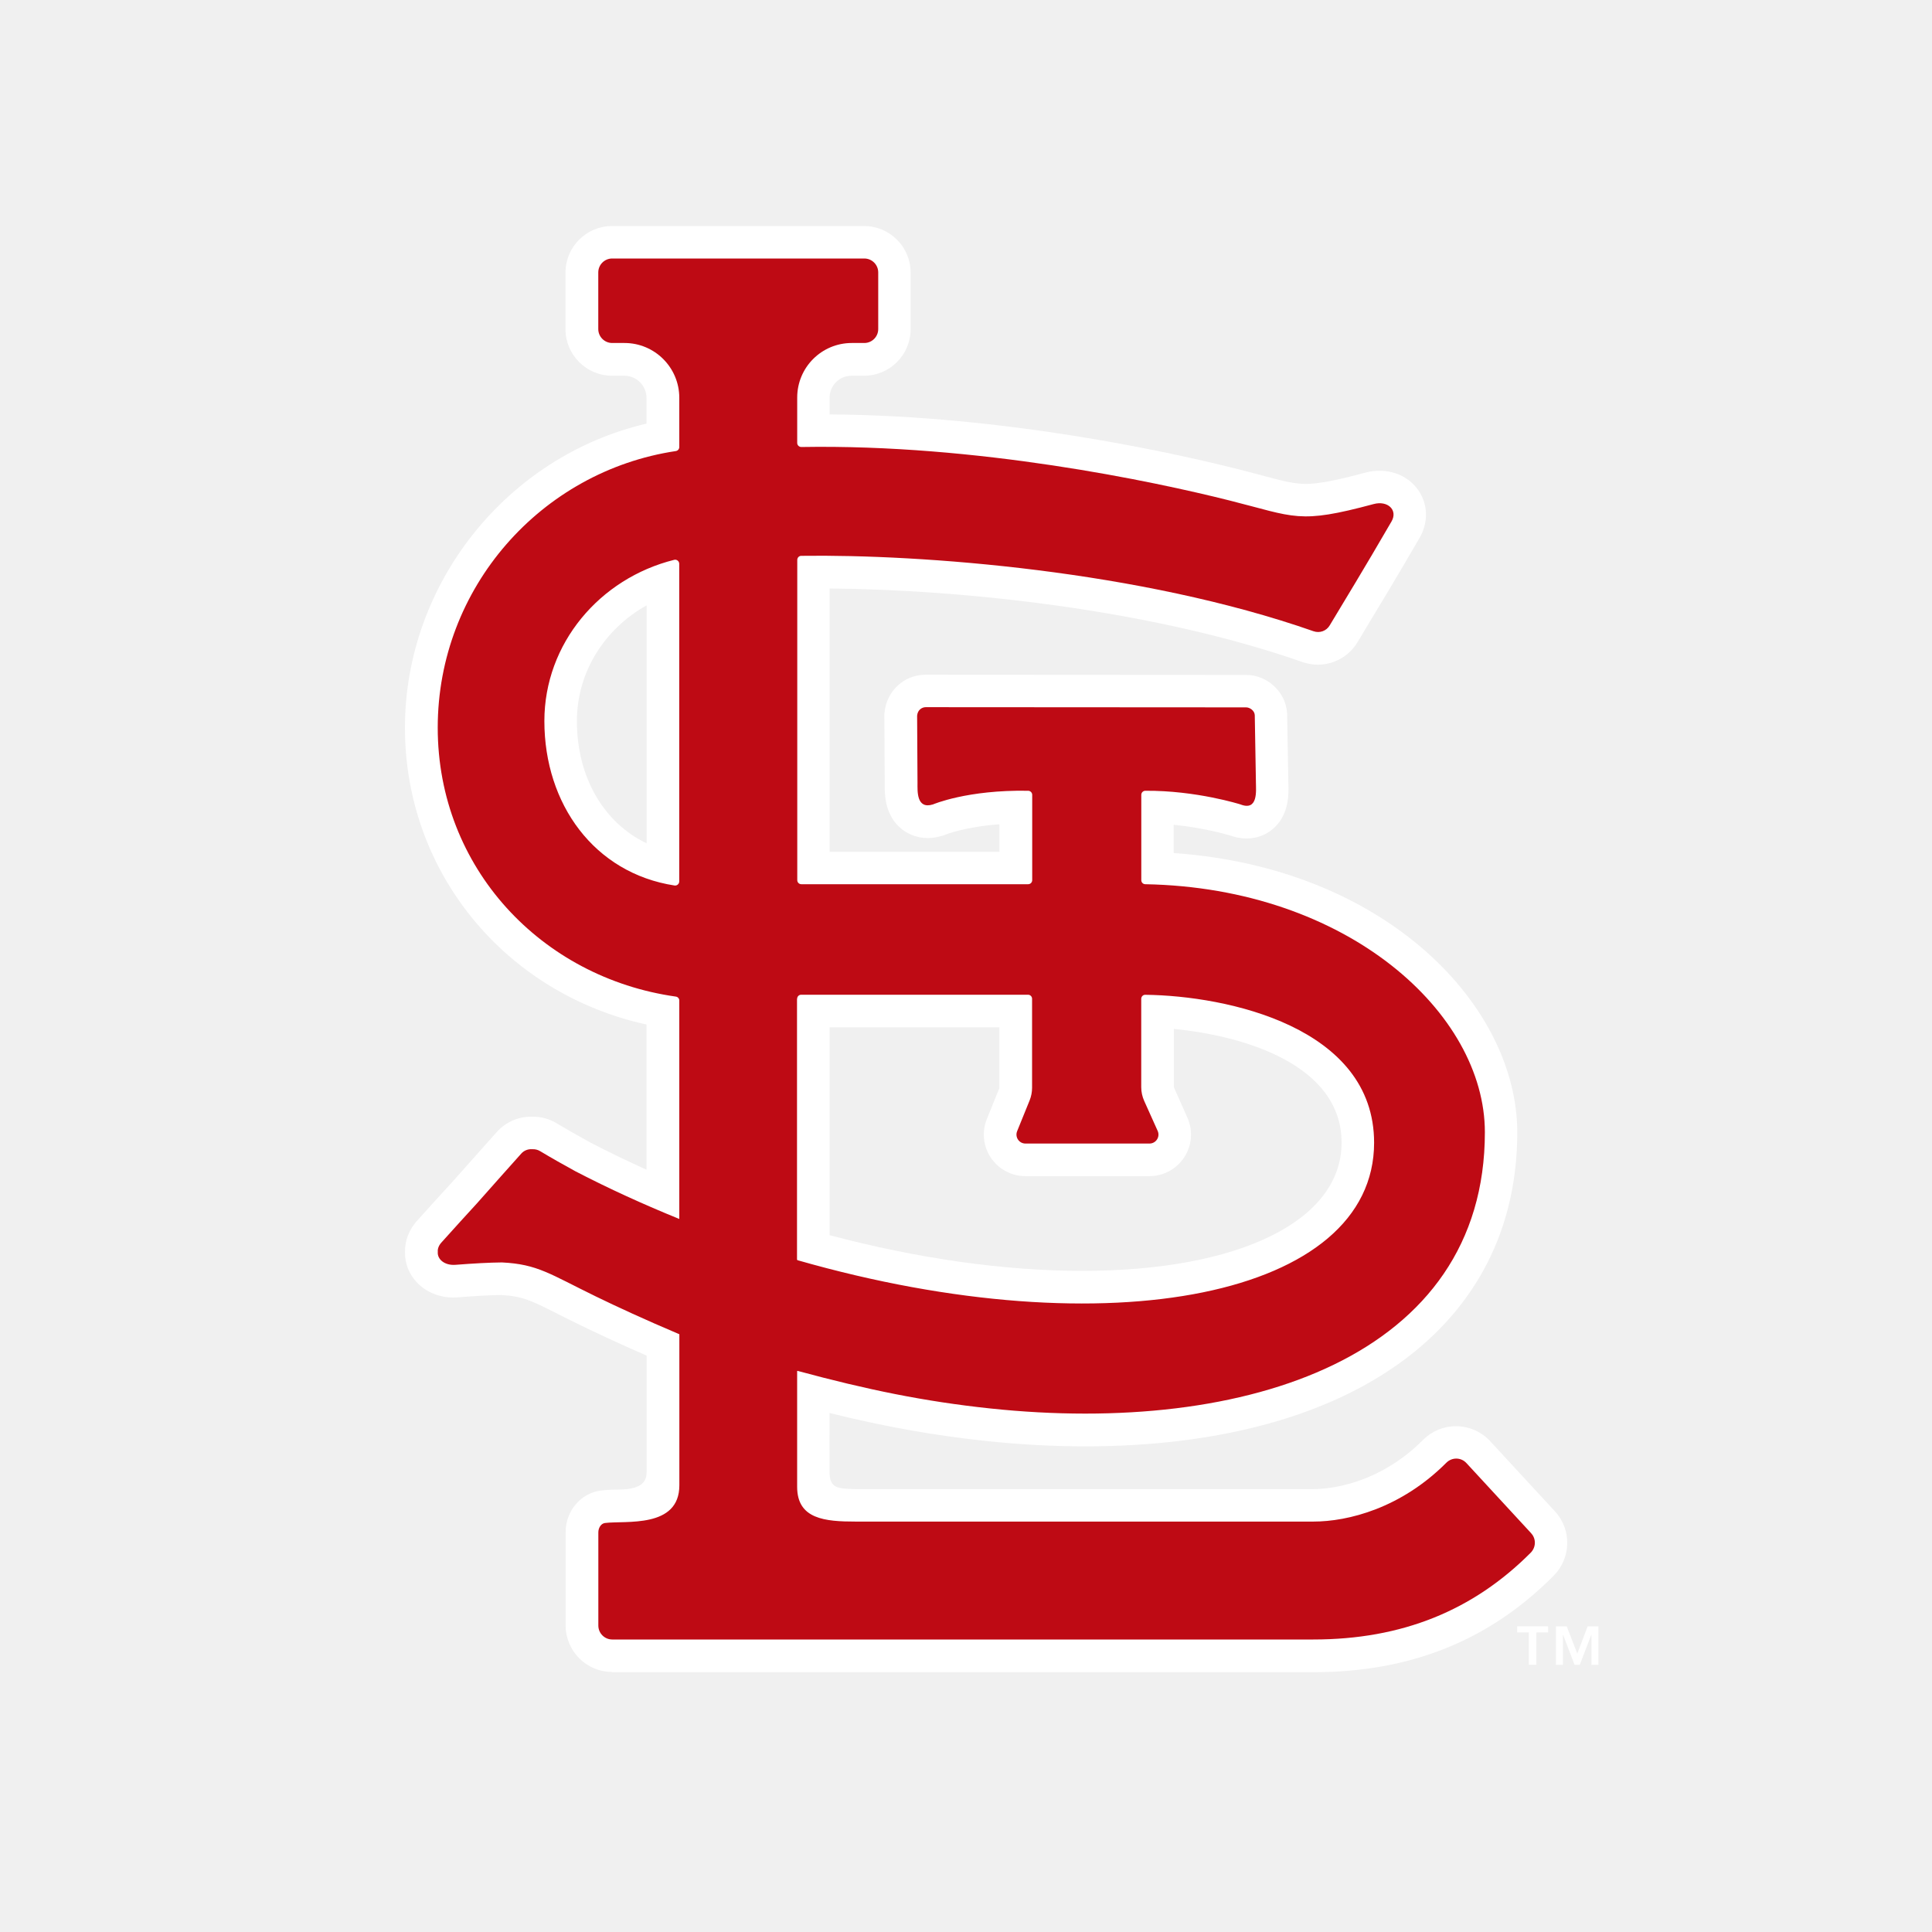
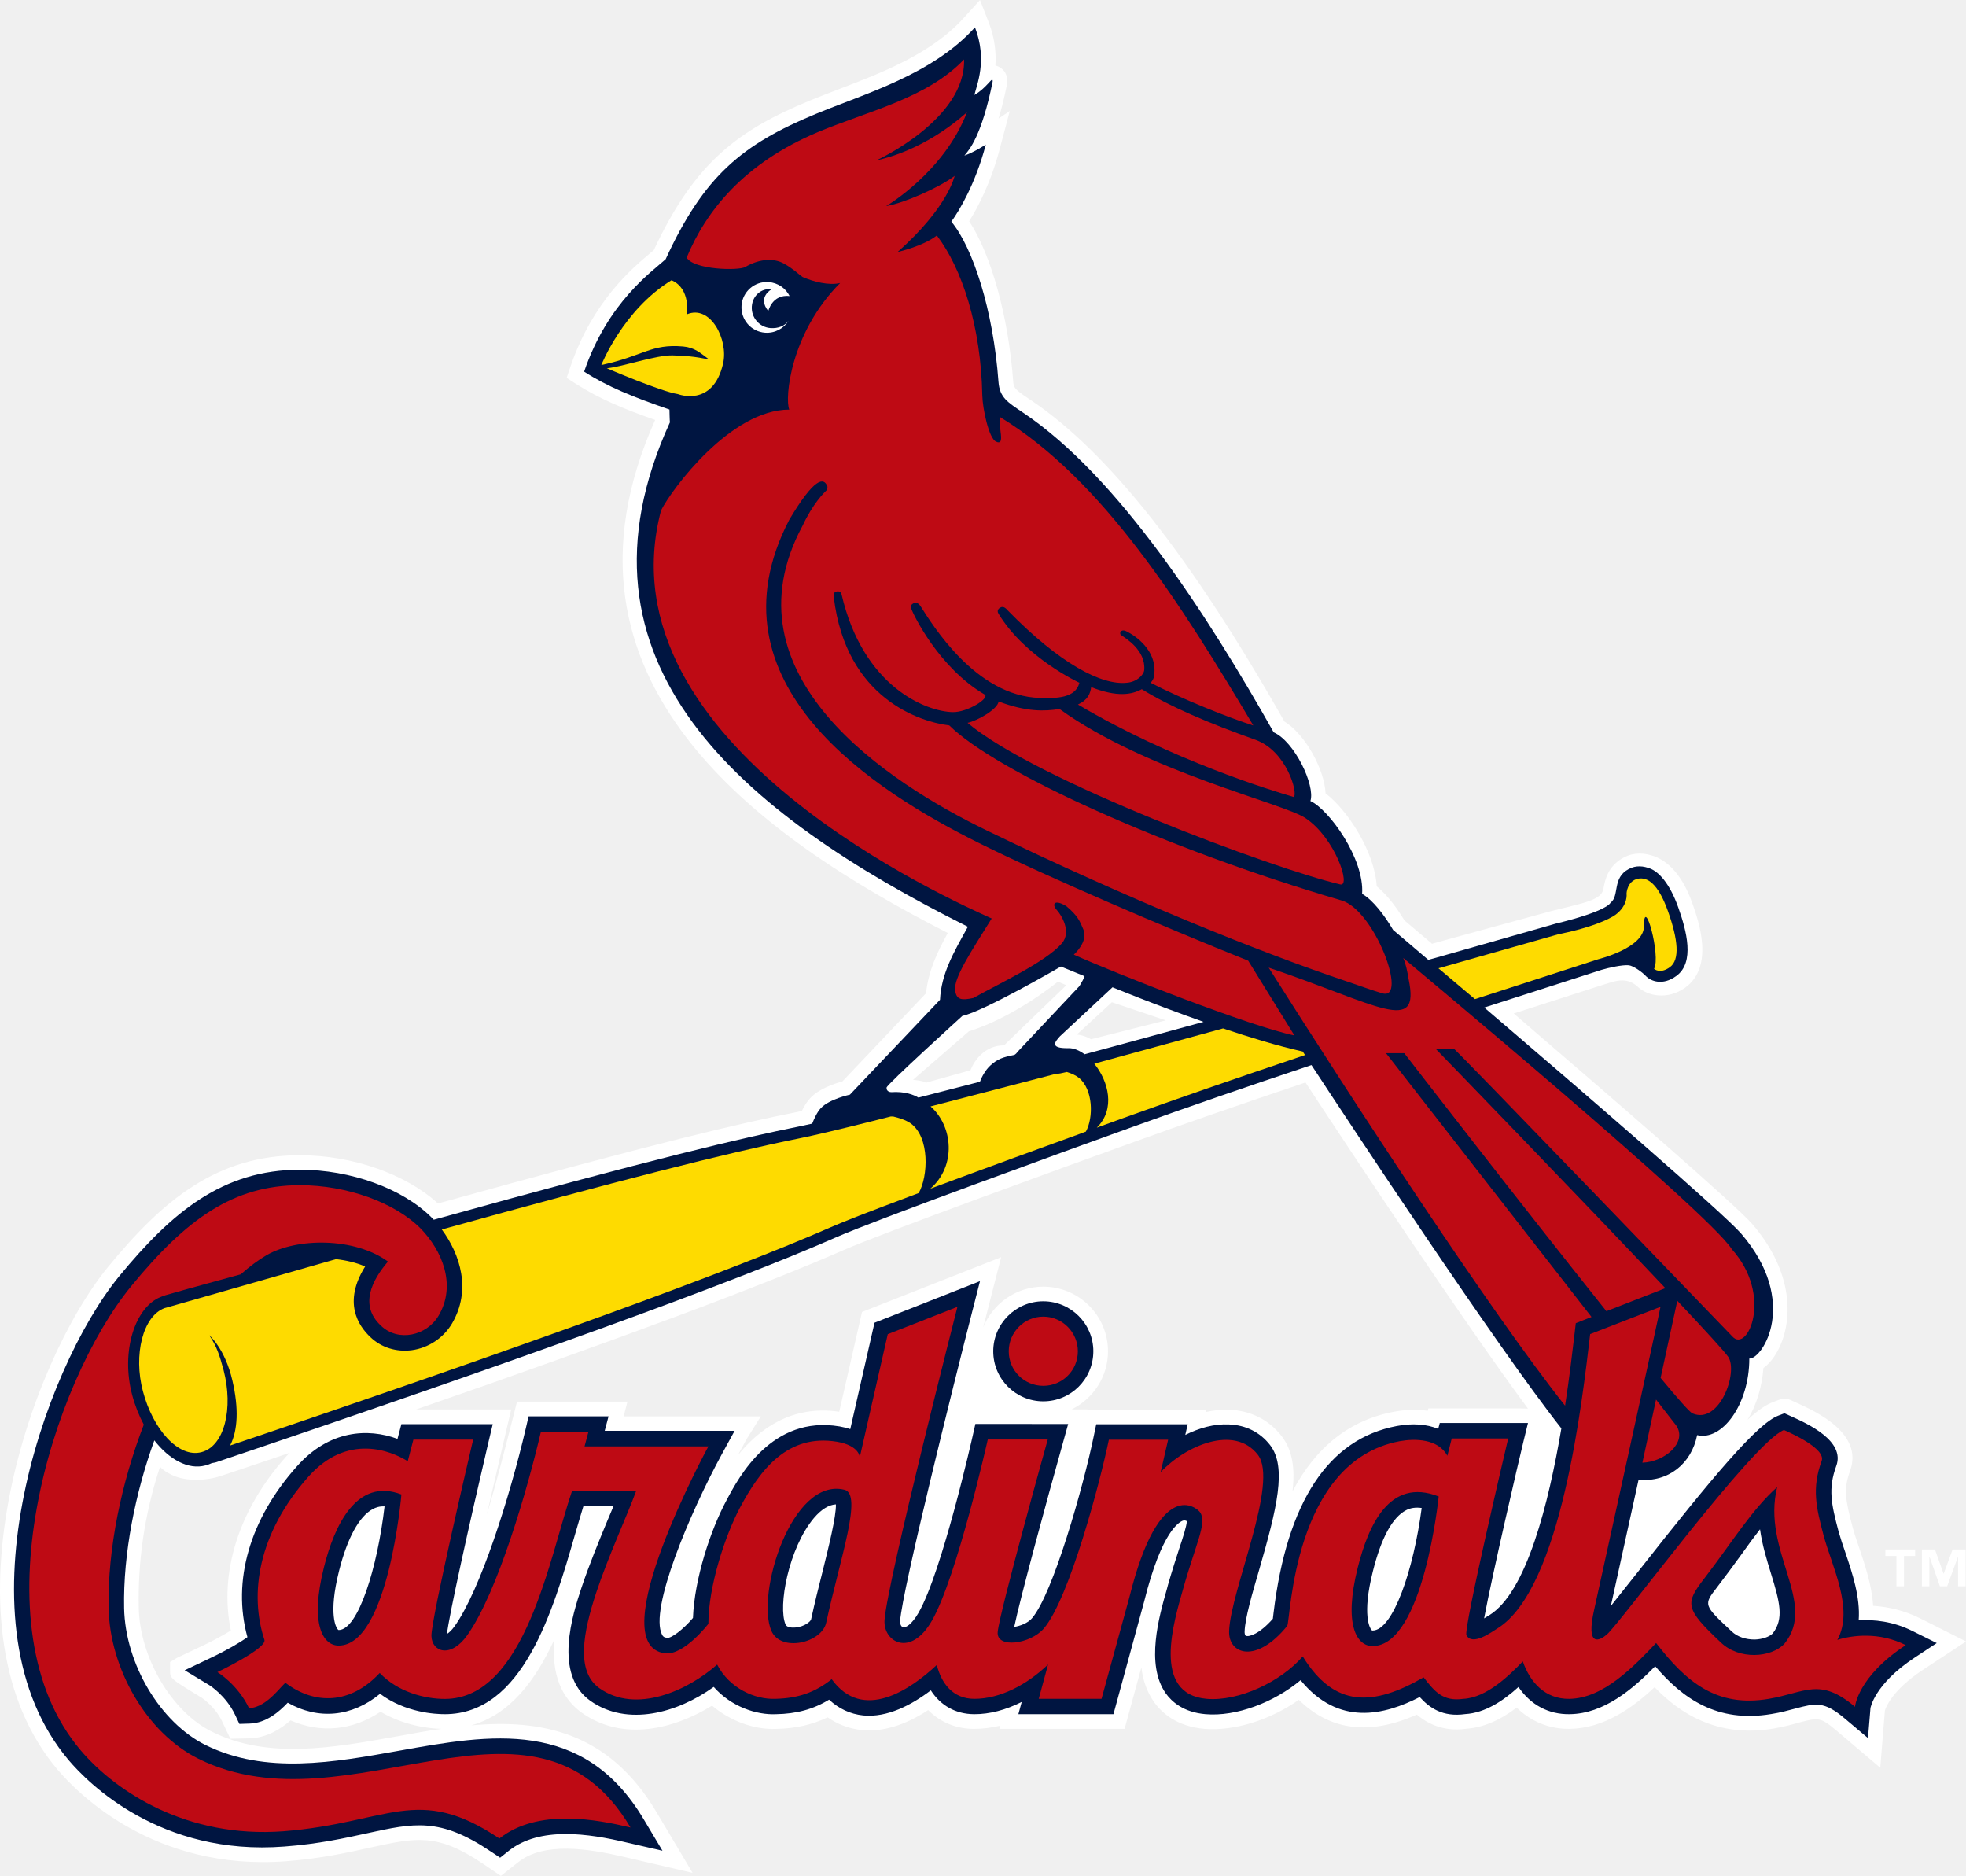
- <svg xmlns="http://www.w3.org/2000/svg" viewBox="0 0 300 300">
-   <path fill="#fff" d="M238.57 253.48v5.02h-1.17v-5.02h-1.82v-.95h4.81v.95Zm7.96-.94h1.67v5.97h-1.08v-4.65h-.03l-1.78 4.65h-.81l-1.78-4.65h-.03v4.65h-1.09v-5.97h1.68l1.64 4.23Zm-151.48 7.08c-3.98 0-7.22-3.24-7.22-7.22v-14.48c0-3.3 2.36-6.08 5.48-6.47.82-.1 1.71-.15 2.65-.15 4.02 0 4.45-1.49 4.45-2.8v-18c-4.37-1.91-7.82-3.53-10.1-4.64-1.36-.66-2.54-1.25-3.59-1.78-4.25-2.14-5.57-2.81-8.9-2.99-1.73.02-3.81.13-6.72.36q-.345.03-.69.03c-2.24 0-4.32-.88-5.73-2.4-1.2-1.3-1.83-2.95-1.79-4.68-.03-1.75.62-3.44 1.86-4.83 2.08-2.32 3.91-4.32 5.55-6.11 1.81-2.05 3.43-3.86 4.86-5.46l1.97-2.21a7.13 7.13 0 0 1 5.34-2.39h.29c1.31 0 2.6.36 3.71 1.04 1.51.91 3.2 1.87 5.29 3.02 2.72 1.41 5.61 2.81 8.63 4.17v-22.54c-21.95-4.82-37.51-23.64-37.51-46.08s15.88-42.19 37.51-47.23v-3.99c0-1.9-1.55-3.45-3.45-3.45h-1.91c-3.98 0-7.22-3.24-7.22-7.22v-8.8c0-3.98 3.24-7.22 7.22-7.22h39.15c3.98 0 7.22 3.24 7.22 7.22v8.8c0 3.98-3.24 7.22-7.22 7.22h-1.95c-1.88 0-3.41 1.53-3.41 3.41v2.6c27.34.17 53.27 5.95 63.25 8.46 1.47.37 2.74.71 3.88 1.01 3.19.85 4.94 1.32 6.83 1.32s4.53-.49 9.19-1.74c.74-.2 1.5-.3 2.24-.3 2.7 0 5.07 1.31 6.33 3.5 1.22 2.12 1.18 4.71-.12 6.94-3.43 5.91-6 10.17-8.07 13.59l-1.57 2.61a7.2 7.2 0 0 1-6.14 3.47c-.81 0-1.61-.14-2.37-.4-23.39-8.19-52.9-11.26-73.45-11.43v40.89h26.37v-4.28c-5.36.4-8.35 1.6-8.38 1.61l-.21.09-.26.08c-.78.24-1.55.36-2.3.36-1.74 0-3.36-.67-4.56-1.87-2.13-2.15-2.11-5.07-2.1-6.47l-.06-10.84.02-.23c.29-3.39 3.03-5.95 6.38-5.95l49.76.03c3.33 0 6.19 2.67 6.38 5.96l.2 11.06c.04 1.41.12 4.34-1.99 6.51-1.18 1.21-2.77 1.87-4.5 1.87q-1.275 0-2.61-.48c-.63-.19-4.18-1.2-8.71-1.65v4.39c33.08 2.31 53.35 23.78 53.35 43.38 0 30.07-25.71 48.75-67.1 48.75-4.98 0-10.14-.28-15.34-.83-8.05-.86-15.61-2.19-24.35-4.35 0 0-.02 9.12 0 9.12 0 2.62 1.29 2.62 4.05 2.7h71.03c2.22 0 9.99-.55 17.08-7.64a7.2 7.2 0 0 1 5.13-2.13c1.94 0 3.93.84 5.29 2.32l10.06 10.9c2.63 2.85 2.54 7.25-.22 10.02-10.03 10.07-22.24 14.96-37.33 14.96H95.04Zm33.78-67.82c13.67 3.63 27.16 5.54 39.21 5.54 24.47 0 40.28-7.81 40.28-19.91s-15.16-16.61-26.05-17.66v9.04l2.1 4.72c.9 2.01.73 4.31-.47 6.15a6.42 6.42 0 0 1-5.42 2.95h-19.26c-2.15 0-4.15-1.07-5.35-2.85a6.44 6.44 0 0 1-.63-6.03l1.94-4.78v-9.45h-26.36v32.28ZM100.41 94c-6.58 3.66-10.83 10.43-10.83 17.96 0 8.75 4.19 15.82 10.83 18.99Z" />
-   <path fill="#be0a14" d="m237.75 238.07-10.05-10.89c-.84-.91-2.25-.92-3.12-.04-7.03 7.04-15.22 9.13-20.66 9.13h-71.03c-4.78 0-9.11-.37-9.11-5.4v-17.95s.03-.06.07-.05c10.75 2.91 19.69 4.75 29.87 5.83 39.97 4.25 76.85-8.1 76.85-42.89 0-18.49-21.35-37.94-52.73-38.51-.34 0-.62-.28-.62-.62v-13.26c0-.35.28-.63.63-.63 7.91-.06 14.77 2.12 14.77 2.12 2.78 1.09 2.4-2.23 2.4-3.33l-.18-10.54c-.04-.71-.78-1.2-1.34-1.2l-49.75-.03c-.56 0-1.26.39-1.34 1.32l.06 10.45c0 1.25-.18 4.13 2.4 3.33 0 0 5.31-2.29 14.78-2.12.34 0 .63.29.63.63v13.25c0 .35-.28.63-.63.63h-35.22c-.35 0-.63-.28-.63-.63V86.94c0-.34.27-.63.61-.63 18.62-.26 52.64 2.28 79.56 11.71.95.33 1.99-.04 2.5-.9 2.3-3.84 5.27-8.67 9.6-16.14 1.03-1.77-.58-3.3-2.77-2.71-11.72 3.15-12.11 2.02-22.44-.57-11.78-2.96-39.12-8.76-66.43-8.29-.35 0-.64-.28-.64-.63v-7.05c0-4.68 3.79-8.47 8.47-8.47h1.95c1.19 0 2.16-.97 2.16-2.16v-8.8c0-1.19-.97-2.16-2.16-2.16H95.06c-1.19 0-2.16.97-2.16 2.16v8.8c0 1.19.97 2.16 2.16 2.16h1.91c4.7 0 8.51 3.81 8.51 8.51v7.65c0 .31-.23.57-.53.62-20.9 3.13-36.98 21.19-36.98 42.95s16.08 38.81 36.97 41.76c.31.04.54.3.54.62v33.91c-5.51-2.24-10.94-4.71-16.12-7.4-1.86-1.02-3.71-2.06-5.49-3.13-.38-.23-.8-.32-1.21-.3-.64-.05-1.28.18-1.73.69-1.88 2.11-4.09 4.57-6.88 7.73-1.63 1.78-3.45 3.77-5.51 6.07-.43.48-.6.99-.56 1.45-.1 1.15 1.06 2.14 2.75 2.01 2.87-.22 5.19-.35 7.21-.37 5.55.27 7.45 1.81 14.6 5.29 3.18 1.55 7.61 3.6 12.95 5.86v23.45c0 6.73-8.33 5.46-11.54 5.86-.65.08-1.04.79-1.04 1.45v14.48c0 1.19.97 2.16 2.16 2.16h108.86c13.8 0 24.83-4.52 33.75-13.47.83-.83.88-2.16.08-3.02Zm-113.97-82.98c0-.35.28-.63.63-.63h35.22c.35 0 .63.28.63.63v13.82c0 .67-.13 1.34-.38 1.96l-1.94 4.78c-.37.92.3 1.92 1.29 1.92h19.26c1.01 0 1.69-1.04 1.27-1.97l-2.09-4.65c-.3-.67-.46-1.4-.46-2.14V155.1c0-.35.28-.64.63-.63 12.75.15 35.53 5.03 35.53 22.97 0 23.77-41.09 32.12-89.51 18.25a.14.14 0 0 1-.1-.13V155.1Zm-19.04-17.59c-12.46-1.92-20.21-12.64-20.21-25.54 0-12.03 8.59-22.15 20.16-25.03.4-.1.78.21.78.62v49.32c0 .39-.35.69-.73.63" />
+ <svg xmlns="http://www.w3.org/2000/svg" viewBox="0 0 242.076 230.922">
+   <path d="m236.32 199.173c-1.778-.87-3.68-1.364-5.68-1.49-.17-2.582-1.013-5.063-1.725-7.16-.305-.9-.595-1.746-.786-2.47-.9-3.37-1.148-4.754-.336-6.955 1.71-4.662-4.243-7.358-6.604-8.423l-.73-.33c-.686-.33-1.084-.166-2.138.257-.853.31-1.845.982-3.137 2.17 1.075-1.766 1.767-4.01 1.948-6.366.692-.495 1.348-1.302 1.88-2.356 1.768-3.535 1.85-9.436-3.238-15.347-2.072-2.387-16.582-14.944-29.34-25.9l-.053-.04c4.485-1.437 11.353-3.65 11.3-3.628.962-.27 2.512-.993 3.934.3 1.255 1.218 3.725 1.663 5.844.175 3.705-2.615 1.66-8.33.905-10.46-1.328-3.74-3.21-5.167-4.553-5.694-1.303-.516-2.682-.538-3.87.104-1.85.98-2.3 2.573-2.51 3.865-.24 1.405-2.487 1.737-6.466 2.74 0 0-13.678 3.73-14.65 4.02l-.067-.074-3.324-2.81c-.64-1.065-1.906-2.986-3.405-4.186-.258-4.268-3.58-9.373-6.3-11.45-.138-2.978-2.53-7.298-5.073-8.848-11.42-20.163-21.62-33.092-31.17-39.53l-.314-.206c-1.706-1.147-1.85-1.313-1.912-2.192-.588-7.948-2.717-15.554-5.414-19.657 1.065-1.694 2.682-4.742 3.782-8.98l1.214-4.578-1.384.92c.357-1.138.708-2.522 1.038-4.176l.032-.227c.108-1.376-.828-1.883-1.11-2.006-.115-.062-.234-.093-.343-.124.098-1.51-.046-3.328-.837-5.343l-1.06-2.718-1.96 2.16c-3.994 4.454-10.076 6.78-15.44 8.825-1.23.466-2.392.93-3.498 1.375-8.753 3.617-14.168 7.493-19.27 18.438-.112.104-.247.206-.397.33-2.32 1.944-7.15 6.015-9.88 14.056l-.454 1.333 1.177.755c2.82 1.798 5.87 3.08 9.725 4.423-14.441 32.265 13.039 51.415 36.029 63.157-1.333 2.44-2.398 4.723-2.677 7.42l-10.304 10.862c-.994.27-2.87.89-3.95 2.047-.37.394-.722.92-1.037 1.582-.29.072-.538.114-.76.165-6.44 1.272-16.727 3.628-44.042 11.224-3.947-3.616-10.515-5.94-16.995-5.94-10.24 0-16.855 5.497-23.64 13.764-9.792 11.938-20.857 44.585-6.196 61.886 2.5 2.945 11.926 12.474 28.08 11.266 4.324-.33 7.56-1.055 10.417-1.685 5.632-1.24 8.21-1.818 13.833 1.964l2.243 1.52 2.12-1.674c3.198-2.553 8.635-1.685 13.005-.672l8.48 1.974-4.444-7.482c-5.933-9.987-14.333-11.423-22.803-10.679 4.76-1.323 7.932-5.55 10.242-10.593-.31 3.308.27 6.832 3.39 9.055 5.04 3.576 11.348 1.995 16.014-.89 2.216 1.882 5.177 2.987 7.916 2.864 2.366-.042 4.402-.507 6.315-1.417 1.255.87 2.676 1.405 4.216 1.56 2.558.25 5.307-.578 8.165-2.458 1.493 1.508 3.442 2.314 5.66 2.314 1.037 0 2.112-.135 3.208-.394l-.104.393h15.42l2.067-7.566c.18 1.488.634 2.914 1.498 4.175.966 1.394 2.827 3.09 6.263 3.39 3.675.29 8.078-1.075 11.627-3.577 3.866 3.803 8.738 4.413 14.526 1.82 1.142.97 3.12 2.16 6.087 1.745 2.03-.144 4.082-.992 6.21-2.604 1.752 1.717 4.02 2.656 6.548 2.615 4.176-.062 7.68-2.554 10.434-5.127 3.028 3.132 7.627 6.274 14.686 5.085 1.21-.217 2.216-.465 3.1-.733 2.336-.61 2.63-.672 4.49.89l5.51 4.67.573-7.05c.104-.35.87-2.48 4.62-4.96l5.37-3.534-5.76-2.897zm-187.454 14.582c-7.808 1.395-15.88 2.863-22.773-.58-4.93-2.417-8.882-9.114-9.007-15.243-.113-5.53.62-11.286 2.615-17.362.585.6 1.267.94 1.96 1.21 1.54.547 3.76.526 5.612-.114 2.872-.95 5.663-1.89 8.39-2.82-.148.164-.31.31-.453.485-5.825 6.533-8.254 14.253-6.787 21.394-.832.506-2 1.157-3.245 1.757 0 0-3.21 1.51-3.364 1.593l-.873.527v1.022c0 1.003 0 1.003 3.882 3.36.01.01 1.617 1.053 2.5 2.872l1.04 2.19 2.393-.05c2.196-.073 3.942-1.26 5.017-2.212 3.715 1.622 7.642 1.24 11.083-1.065 2.91 1.715 5.933 2.067 7.493 2.108-1.85.258-3.69.6-5.482.93zm136.84-40.378h-9.83l-.077.3c-1.288-.198-2.688-.166-4.156.112-5.435 1.012-9.61 4.32-12.49 9.797.32-2.873-.01-5.075-1.363-6.82-1.565-1.996-3.767-3.102-6.387-3.226-.945-.04-1.943.063-2.96.29l.077-.31h-14.63l.01-.02h-1.946c2.635-1.303 4.474-4.01 4.474-7.152 0-4.392-3.576-7.957-7.968-7.957-3.343 0-6.21 2.088-7.395 5.002l2.207-8.63-17.13 6.74-2.806 12.287c-5.95-.88-9.964 2.243-12.495 5.373.45-.827 1.16-2.118 1.102-2.026l1.74-2.78h-16.893l.47-1.81h-13.6s-2.547 10.223-3.71 13.85c.59-2.614 2.993-12.887 2.993-12.887h-11.716c25-8.66 42.63-15.234 52.58-19.595 4.634-2.047 27.996-10.52 35.81-13.332 5.895-2.14 13.01-4.598 21.13-7.327 5.373 8.185 19.138 29.01 27.396 40.15-.516-.03-1.266-.03-2.438-.03zm-55.443-52.532 1.038.434-7.678 7.41c-3.074 0-4.123 3.06-4.123 3.06l-5.504 1.54c-.25-.25-1.577-.363-1.577-.363l6.887-5.973c5.65-1.748 10.956-6.11 10.956-6.11zm6.645 2.533 6.64 2.232-9.214 2.325s-.75-.486-1.74-.58z" fill="#fff" />
+   <path d="m235.513 200.796c-2.418-1.22-4.78-1.436-6.65-1.333.217-2.82-.79-5.818-1.644-8.35-.327-.93-.62-1.83-.833-2.584-.89-3.36-1.312-5.25-.285-8.062 1.138-3.09-3.54-5.21-5.54-6.108l-.84-.382-.756.29c-2.6 1.002-7.916 7.317-17.455 19.45-1.12 1.395-2.257 2.852-3.166 3.99.6-2.688 2.51-11.38 3.415-15.544 3.684.33 6.51-1.984 7.213-5.5 3.044.756 6.423-3.73 6.423-9.424 1.602.113 6.19-6.996-.986-15.358-2.197-2.542-19.647-17.6-31.605-27.81l-.036-.042 14.443-4.64c.893-.26 2.53-.632 3.343-.56.522.053 1.633.797 2.175 1.396.528.516 1.976 1.168 3.68-.083 2.306-1.664 1.247-5.59.254-8.392-1.095-3.1-2.475-4.443-3.467-4.825-.806-.32-1.747-.434-2.64.052-2.077 1.074-1.116 3.317-2.253 4.154 0 0-.32 1.014-6.765 2.575l-14.79 4.216-.874.24-.067-.053c-2.636-2.253-4.27-3.628-4.27-3.628-1.038-1.778-2.505-3.71-3.818-4.445.3-4.35-4.107-10.397-6.366-11.43.625-1.912-1.97-7.338-4.522-8.455-8.128-14.407-19.15-31.5-30.86-39.355-1.875-1.272-2.884-1.83-3.028-3.793-.647-8.89-3.173-16.557-5.804-19.72.972-1.343 2.956-4.61 4.243-9.487 0 0-1.5.982-2.635 1.354.61-.714 2.124-2.42 3.478-9.095.057-.828-.625.703-2.248 1.633.27-1.168 1.643-4.27.072-8.32-5.24 5.83-13.627 8.175-19.594 10.656-9.06 3.74-13.787 7.637-18.495 17.89-1.664 1.498-7.136 5.31-10.035 13.837 2.883 1.86 6.035 3.122 10.506 4.662 0 0 .025 1.427.056 1.58-13.575 29.673 8.8 48.152 36.69 62.093-1.794 3.225-3.272 5.788-3.432 8.99l-11.094 11.68s-2.527.537-3.576 1.653c-.466.496-.832 1.312-1.07 1.912-.65.134-1.22.258-1.674.362-6.76 1.364-17.63 3.885-44.92 11.47-.098-.092-.186-.184-.285-.288-3.56-3.555-9.912-5.87-16.196-5.87-9.533 0-15.787 5.25-22.256 13.115-9.46 11.543-20.246 43.033-6.21 59.58 2.365 2.79 11.27 11.813 26.564 10.624 4.2-.32 7.374-1.023 10.17-1.633 5.788-1.27 8.97-1.974 15.218 2.233l1.162.775 1.09-.868c3.803-2.997 9.772-2.13 14.537-.992l4.366 1.002-2.294-3.845c-7.45-12.536-18.96-10.47-30.1-8.475-8.087 1.447-16.453 2.966-23.89-.703-5.56-2.77-9.864-9.983-10.004-16.835-.134-6.728 1.385-14.22 3.72-20.66 1.835 2.357 4.17 3.65 6.284 3.09.29-.072.554-.176.8-.29.208-.04.41-.06.61-.133 37.87-12.775 63.566-22.076 76.38-27.72 4.693-2.056 28.102-10.562 35.926-13.373 6.94-2.51 14.8-5.21 22.478-7.772 4.625 7.048 22.86 34.704 30.772 44.72-1.56 9.197-4.273 20.163-8.873 23.004-.196.103-.44.268-.64.392.997-5.374 4.304-19.564 4.826-21.702l.575-2.357h-10.86l-.193.724c-1.405-.58-3.153-.724-5.11-.35-8.408 1.58-13.513 9.33-15.166 23.024-.026.25-.062.497-.083.704-1.65 1.882-2.936 2.253-3.323 2.1-.134-.053-.165-.352-.156-.54.052-1.62.94-4.67 1.794-7.595 2.175-7.524 3.447-12.64 1.333-15.358-1.23-1.582-2.987-2.45-5.048-2.532-1.824-.093-3.69.444-5.385 1.292l.3-1.313h-11.264l-.315 1.508c-1.282 6.222-5.023 19.378-7.586 22.365-.5.61-1.503.972-2.195 1.075.703-3.41 3.9-15.182 5.968-22.562l.672-2.418-11.425-.01-.335 1.488c-.036.165-3.762 16.72-6.67 21.775-.838 1.458-1.613 1.87-1.912 1.768-.202-.062-.378-.362-.35-.776.283-3.865 6.526-28.886 8.908-38.197l.926-3.628-12.986 5.116-2.986 13.094c-.383-.134-.812-.238-1.308-.33-8.34-1.406-12.406 6.21-13.936 9.105-1.964 3.648-3.948 9.683-4.124 14.47-1.21 1.435-2.687 2.53-3.19 2.458-.417-.062-.52-.197-.62-.403-1.58-3.09 3.376-14.882 7.39-22.26l1.55-2.833h-15.996l.47-1.778h-9.844l-.34 1.468c-2.017 8.61-5.608 19.925-8.77 24.37-.378.527-.713.805-.936.95.196-2.056 2.723-13.435 5.075-23.49l.558-2.337h-11.25l-.48 1.81c-3.643-1.345-8.423-1.096-12.397 3.4-5.808 6.5-7.978 14.095-6.082 21.01-.848.63-2.703 1.704-4.516 2.552l-3.21 1.528 3.054 1.84s2.02 1.26 3.153 3.637l.53 1.127 1.24-.04c2.058-.053 3.665-1.47 4.714-2.575 3.772 2.15 7.92 1.746 11.368-1.095 3.126 2.325 6.79 2.51 7.968 2.51 9.647 0 13.342-12.773 16.03-22.095.366-1.25.707-2.44 1.038-3.504h3.705c-.24.548-.48 1.116-.72 1.706-1.07 2.593-2.29 5.528-3.234 8.37-1.045 3.162-3.484 10.614 1.11 13.88 4.537 3.203 10.697 1.508 15.188-1.716 2.14 2.44 5.276 3.472 7.668 3.36 2.51-.042 4.594-.6 6.537-1.79 1.208 1.127 2.618 1.778 4.2 1.943 2.97.29 5.942-1.282 8.325-3.09 1.203 1.87 3.05 2.925 5.338 2.936 1.89.01 3.9-.516 5.854-1.51l-.41 1.51h11.706l3.777-13.85c2.19-8.825 4.393-9.85 4.806-9.983.186-.04.34 0 .45.073-.01.58-.49 2.046-.936 3.38-.387 1.187-.873 2.686-1.38 4.453l-.133.507c-.987 3.462-2.626 9.26-.17 12.815.74 1.054 2.2 2.377 4.93 2.604 3.75.32 8.402-1.427 11.698-4.186 4.687 5.725 10.314 4.3 14.67 2.077 1.204 1.332 2.827 2.49 5.603 2.098 2.444-.144 4.68-1.632 6.557-3.337 1.504 2.212 3.71 3.39 6.304 3.348 4.222-.05 7.75-3.08 10.53-5.9 3.385 3.958 7.618 7.007 14.305 5.88 1.132-.176 2.093-.444 2.94-.67 2.502-.662 3.54-.952 6.114 1.238l2.843 2.398.305-3.7c0 .02.455-2.915 5.4-6.18l2.76-1.82-2.96-1.47zm-110.697-70.918c-1.323.27-1.968.466-2.868 1.282-.63.58-1.06 1.405-1.286 2.005-2.497.64-5.074 1.312-7.576 1.953-.568-.34-1.658-.785-3.354-.67-.155 0-.604-.094-.568-.56.032-.393 9.333-8.826 9.333-8.826 2.604-.537 12.133-6.077 12.133-6.077l2.913 1.188-.212.486-.422.733-7.54 8.01c-.164.186-.32.444-.552.475zm8.733-.094c-.652-.475-1.344-.775-2-.755-2.418.04-1.597-.828-1.04-1.458l6.476-6.035s5.096 2.1 11.208 4.26c-8.862 2.428-13.68 3.73-14.645 3.987zm-91.852 70.876c-.015 0-.052 0-.144-.123-.12-.145-1.174-1.715.196-7.163 1.007-4.03 2.497-6.75 4.175-7.617.326-.176.786-.35 1.427-.32-.868 7.504-3.25 15.224-5.654 15.224zm59.607-7.285c-.486 1.912-.987 3.917-1.432 5.974-.067.277-.832.898-1.907 1-.393.042-1.085.012-1.235-.36-.965-2.213.363-9.395 3.49-13.115.924-1.086 1.834-1.633 2.707-1.685.042 1.52-.914 5.312-1.622 8.185zm67.693 7.35c-.025 0-.072 0-.155-.115-.124-.145-1.173-1.726.2-7.172 1.03-4.124 2.41-6.645 4.084-7.524.563-.3 1.214-.382 1.927-.278-.987 7.563-3.524 15.088-6.056 15.088zm49.277.36c-.45.435-1.292.713-2.196.745-1.128.01-2.172-.342-2.858-1.003-3.48-3.255-3.48-3.255-1.794-5.435 1.08-1.406 2.026-2.708 2.95-3.97.807-1.146 1.578-2.18 2.337-3.162.27 1.943.832 3.752 1.355 5.457 1.078 3.492 1.62 5.56.205 7.368z" fill="#001541" />
+   <path d="m134.624 166.35c0-3.39-2.764-6.16-6.165-6.16-3.396 0-6.16 2.77-6.16 6.16 0 3.4 2.764 6.158 6.16 6.158 3.4 0 6.164-2.758 6.164-6.16z" fill="#001541" />
+   <path d="m114.55 146.33c6.645-2.48 14.194-5.22 18.323-6.717l.832-.31c.956-1.736.898-5.188-.853-6.614-.393-.32-.956-.56-1.488-.724-.584.134-1.086.248-1.38.237-.93.238-12.768 3.318-15.403 4 2.75 2.408 3.214 7.317-.03 10.128zm20.503-7.513c1.41-.506 3.276-1.188 3.276-1.188 6.22-2.244 13.713-4.837 22.27-7.72 0 0 .042-.01.094-.02l-.285-.445c-3.023-.672-6.48-1.726-9.813-2.842l-15.482 4.236c-.104.04-.238.083-.367.113 1.742 2.15 2.635 5.58.305 7.864zm-51.593-90.307s4.32 1.707 5.577-3.76c.672-2.966-1.572-7.276-4.45-6.057-.03.01.517-3.142-1.9-4.196-5.97 3.66-8.646 10.44-8.646 10.44 5.256-1.128 6.078-2.627 10.067-2.286 1.42.126 2.103.777 3.234 1.624-1.74-.403-3.08-.486-4.536-.527-2.03-.042-6.05 1.374-8.082 1.59 0 0 6.688 2.874 8.74 3.174z" fill="#fedb00" />
+   <path d="m130.455 87.277c-1.81.3-4.057.373-7.494-.92-.128.982-2.68 2.398-3.828 2.626 8.31 7.038 37.547 17.94 45.902 19.894 1.34.31-.615-5.704-4.288-8.164-2.683-1.82-19.585-5.716-30.29-13.436zm2.273-.547c11.544 6.842 23.87 10.593 26.57 11.38.564-.394-.852-5.665-4.713-7.04-5.777-2.056-10.583-4.103-13.998-6.23-1.2.66-2.992 1.02-6.227-.25-.123.785-.372 1.55-1.632 2.14z" fill="#be0a14" />
+   <path d="m97.098 39.49c-.59.95-1.685 1.55-2.89 1.467-1.724-.124-3.02-1.613-2.903-3.34.125-1.724 1.618-3.016 3.34-2.892 1.14.083 2.096.755 2.577 1.715-2.15-.228-2.62 1.85-2.62 1.85-1.395-1.705.403-2.676.403-2.676-1.198-.176-2.336.733-2.433 2.108-.093 1.364.934 2.574 2.314 2.667.926.06 1.732-.25 2.212-.9zm138.715 152.056h-1.375v3.73h-.93v-3.73h-1.36v-.806h3.665zm6.216 3.73h-.93v-3.616h-.02l-1.324 3.617h-.89l-1.275-3.617h-.025v3.617h-.92v-4.537h1.608l1.054 2.976h.025l1.096-2.976h1.6v4.537z" fill="#fff" />
+   <g fill="#be0a14">
+     <path d="m81.405 62.815c1.323-2.615 8.563-12.392 15.78-12.392-.583-1.375.135-9.446 6.264-15.584-1.396.33-3.278-.157-4.615-.735-.507-.34-1.117-.982-2.228-1.612-1.52-.89-3.42-.466-4.83.37-.833.487-6.347.352-7.226-1.146 2.353-5.715 7.06-11.626 16.144-15.45 6.202-2.594 13.446-4.165 18.014-8.95.206 7.43-10.81 12.433-10.81 12.433 6.64-1.478 11.167-5.994 11.167-5.922-2.853 7.4-9.953 11.544-9.953 11.544 2.264-.382 6.625-2.325 8.434-3.72 0 0-.79 3.854-7.023 9.373-.01-.01 3.106-.683 4.832-2.036 3.1 4.07 5.43 11.16 5.596 19.677.037 1.653.802 5.27 1.675 5.695 1.26.61.206-1.882.543-2.997 12.66 7.72 22.37 23.202 31.15 37.94-2.864-.88-9.023-3.35-12.64-5.25.367-.403.44-.734.465-1.22.207-2.78-2.243-4.537-3.487-5.136-.326-.157-.57-.074-.667.04-.105.155-.058.382.035.434.635.434 3.038 1.88 2.868 4.28-.04.63-.914 1.508-2.165 1.6-3.106.32-8.227-2.345-14.614-8.877-.19-.197-.522-.64-.96-.373-.41.238-.322.58-.207.744 3.275 5.416 9.957 8.505 9.957 8.505-.455 1.87-2.76 1.943-4.852 1.87-7.906-.216-13.244-9.02-14.69-11.274-.285-.425-.58-.54-.85-.404-.272.165-.438.27-.293.713.22.68 3.39 7.243 9 10.53.756.413-2.102 2.232-3.916 2.18-3.276-.072-11.027-3.1-13.678-14.49-.036-.175-.186-.443-.58-.372-.433.093-.443.403-.376.734 1.5 12.526 10.748 15.358 14.215 15.76 5.772 5.705 26.628 15.203 48.3 21.55 4.082 1.177 8.247 12.38 5.023 11.43-1.158-.33-2.662-.89-4.29-1.437-10.68-3.565-26.895-10.117-44.408-18.603-12.096-5.86-32.61-19.078-22.695-37.506 1.292-2.76 2.676-4.092 2.873-4.288.134-.073.222-.393.196-.548-.44-1.188-1.607-1.095-4.69 4.072-10.548 20.256 10.607 33.484 23.386 39.83 8.253 4.104 22.784 10.325 33.114 14.47l5.688 9.198c-5.25-1.043-22.188-7.7-27.16-9.943 0 0 1.81-1.6 1.18-3.09-.44-1.043-.694-1.705-2.09-2.872-1.467-.91-1.844-.27-1.203.443.604.652 1.854 2.708.64 4.124-2.005 2.314-7.68 4.92-10.898 6.728-1.405.3-2.093.27-2.243-.95-.198-1.51 1.967-4.764 4.5-8.837-4.373-2.015-48.42-21.186-40.705-50.258zm126.979 111.172c3.323 1.457 5.684-5.075 4.413-6.955-.43-.63-2.863-3.287-6.268-6.904l-2.057 9.498c2.134 2.573 3.575 4.205 3.91 4.36z" />
+     <path d="m193.832 164.562.197-1.674 1.937-.765-25.305-32.473h2.248s14.422 18.665 24.89 31.76l7.257-2.833c-10.604-11.234-28.287-29.474-28.287-29.474l2.31.06c-.01-.195 34.224 35.357 34.224 35.357 1.87 2.12 5.074-5.033-.068-10.75-2.842-4.536-40.46-35.84-40.46-35.84.34.755.52 1.705.67 2.615 1.478 6.966-3.788 3.11-17.233-1.427 10.785 17.043 27.197 42.177 36.498 53.927.538-3.482.89-6.52 1.122-8.483zm8.398 15.502c2.754-.093 5.555-2.51 4.175-4.568l-2.495-3.204z" />
+     <path d="m226.237 201.87c2.088-3.802-.708-9.125-1.7-12.867-.884-3.358-1.483-5.767-.233-9.156.553-1.54-3.906-3.472-4.646-3.813-3.808 1.488-20.132 23.78-21.827 25.196-.794.683-2.645 1.746-1.523-3.152 0 0 8.195-37.196 8.15-37.206l-8.66 3.36c-.973 8.216-3.546 31.386-11.42 36.233-.704.435-3.097 2.212-3.815.828-.393-.765 5.085-23.978 5.142-24.215h-6.95l-.54 2.13c-1.146-2.13-4.04-2.13-5.884-1.79-13.182 2.482-13.394 22.056-13.838 22.737-3.814 4.703-7.25 3.504-7.152.63.17-5 6.186-18.322 3.53-21.712-2.926-3.742-8.946-1.075-11.96 2.16l.92-4h-7.295c-1.05 5.085-4.852 19.533-8.005 23.233-1.65 1.933-5.87 2.51-5.684.435.206-2.386 6.164-23.697 6.164-23.697h-7.384s-3.793 16.928-6.878 22.302c-2.636 4.61-6.03 2.604-5.834-.083.367-4.888 8.975-38.55 8.975-38.55l-8.578 3.37-3.447 15.142s-.03-1.427-2.8-1.902c-6.082-1.013-9.462 3.45-11.943 8.092-1.85 3.483-3.9 9.726-3.9 14.324 0 0-3.01 3.918-5.34 3.628-7.977-1.023 5.344-25.475 5.344-25.475h-15.25l.48-1.797h-5.856c-1.617 6.955-5.312 19.77-9.07 25.05-2.035 2.865-4.344 2.07-4.407.094-.072-2.015 5.137-24.183 5.137-24.183h-7.358l-.698 2.666c-2.072-1.312-7.456-3.472-12.23 1.902-6.244 7.028-7.282 14.48-5.41 20.1.252 1.076-5.794 3.96-5.794 3.96s2.486 1.488 3.89 4.433c2.326-.052 4.28-3.255 4.527-3.09 3.576 2.687 7.948 2.646 11.57-1.24 2.216 2.336 5.523 3.194 8.01 3.194 9.91 0 12.896-17.467 15.677-25.632h7.896c-1.157 3.173-3.426 8.02-4.94 12.588-1.576 4.806-2.537 9.642.403 11.72 4.522 3.214 10.898.278 14.5-2.904 1.494 2.904 4.64 4.32 7.168 4.216 2.77-.062 4.873-.775 6.936-2.418 3.84 5.322 9.71 1.27 12.94-1.747.562 2.233 1.958 4.165 4.618 4.165 3.153.01 6.48-1.726 9.084-4.227l-1.15 4.228h7.734l3.416-12.454c3.736-15.088 8.366-11.07 8.737-10.48.853 1.334-.563 3.856-2.118 9.437-1.08 3.856-3.954 12.93 2.93 13.498 3.947.33 9.125-2.108 11.806-5.22 3.917 6.337 8.65 6.16 14.888 2.575 1.355 1.746 2.373 2.997 4.884 2.646 2.9-.135 5.756-2.977 7.328-4.61.878 2.53 2.728 4.66 5.745 4.61 4.2-.063 7.933-4 10.67-6.874 3.71 4.806 7.458 7.957 13.87 6.873 4.507-.766 6.26-2.7 10.62.98 0 0 .285-3.68 6.247-7.595-3.274-1.647-6.572-1.223-8.417-.644zm-184.54.704c-1.916 0-3.585-2.595-1.802-9.674 1.282-5.105 4.02-11.047 9.53-8.93 0 0-1.583 18.604-7.727 18.604zm60.037-2.832c-.532 2.5-5.59 3.7-6.754 1.013-1.938-4.465 2.49-18.954 8.997-17.362 2.263.546-.497 8.318-2.243 16.35zm67.264 2.893c-1.932 0-3.59-2.594-1.813-9.673 1.29-5.106 3.87-11.142 9.963-8.744 0 0-1.856 18.417-8.15 18.417zm50.703-.27c-1.643 1.727-5.575 1.976-7.802-.164-4.5-4.236-4.413-4.815-1.99-7.967 3.503-4.57 5.78-8.362 8.918-11.172-1.957 7.886 5.034 14.232.875 19.306z" />
+     <path d="m124.207 166.35c0-2.347 1.902-4.27 4.253-4.27 2.35 0 4.257 1.923 4.257 4.27 0 2.356-1.907 4.247-4.257 4.247-2.352 0-4.253-1.89-4.253-4.248z" />
+   </g>
+   <path d="m177.12 119.202 4.49 3.793 15.183-4.908s5.623-1.385 5.623-4.03c0-4.073 2.12 3.668 1.25 5.208 0 0 .72.692 1.954-.206 1.235-.9 1.013-3.36-.228-6.853-1.24-3.493-2.558-4.237-3.674-4.04-1.39.268-1.44 1.838-1.44 1.838s.232 1.405-1.344 2.594c-.796.588-3.194 1.653-7.028 2.407l-14.785 4.195z" fill="#fedb00" />
+   <path d="m24.45 216.514c-6.454-3.182-10.93-11.182-11.074-18.5-.156-7.388 1.622-15.604 4.33-22.642-.584-1.086-1.08-2.326-1.432-3.65-1.432-5.414.377-10.87 3.56-12.08.18-.072.362-.154.563-.206 3.214-.93 6.295-1.737 9.25-2.563 1.045-.93 2.093-1.715 3.137-2.336 3.716-2.17 10.837-2.253 14.986.765-1.933 2.263-3.587 5.374-.858 7.896 2.135 2.056 5.648 1.22 7.095-1.24 2.233-3.782.414-8.04-2.227-10.738-3.167-3.173-9.023-5.322-14.847-5.322-8.185 0-13.987 4.155-20.768 12.422-9.765 11.894-19.18 41.877-6.24 57.14 4.34 5.116 13.104 10.862 24.974 9.973 12.974-1.013 16.498-5.88 26.59.89 4.755-3.753 12-2.337 16.148-1.355-11.87-19.987-34.58.745-53.19-8.454z" fill="#be0a14" />
+   <path d="m112.105 138.27c-.574-.393-1.416-.66-2.124-.827h-.314c-1.194.3-2.155.547-2.155.547-4.392 1.106-7.456 1.82-9.105 2.15-8.95 1.798-22.545 5.26-44.006 11.213 2.273 3.08 3.663 7.473 1.255 11.576-1.05 1.776-2.894 3.006-4.95 3.285-1.903.25-3.77-.33-5.09-1.602-1.525-1.426-3.406-4.31-.657-8.7-1.09-.487-2.32-.756-3.576-.91l-20.8 5.942c-.103.03-.21.052-.31.083-2.665.972-3.874 5.736-2.675 10.242 1.23 4.67 4.372 8.247 7.213 7.493 2.848-.744 3.943-5.416 2.72-10.097-.477-1.778-.86-2.977-1.768-4.29 0 0 1.943 1.613 2.857 5.592.79 3.41.67 6.118-.286 7.978 36.58-12.35 61.477-21.403 73.987-26.88 1.464-.652 4.792-1.944 9.897-3.856 0 0 .51-.196.9-.34 1.173-2.038 1.396-6.885-1.012-8.6z" fill="#fedb00" />
</svg>
